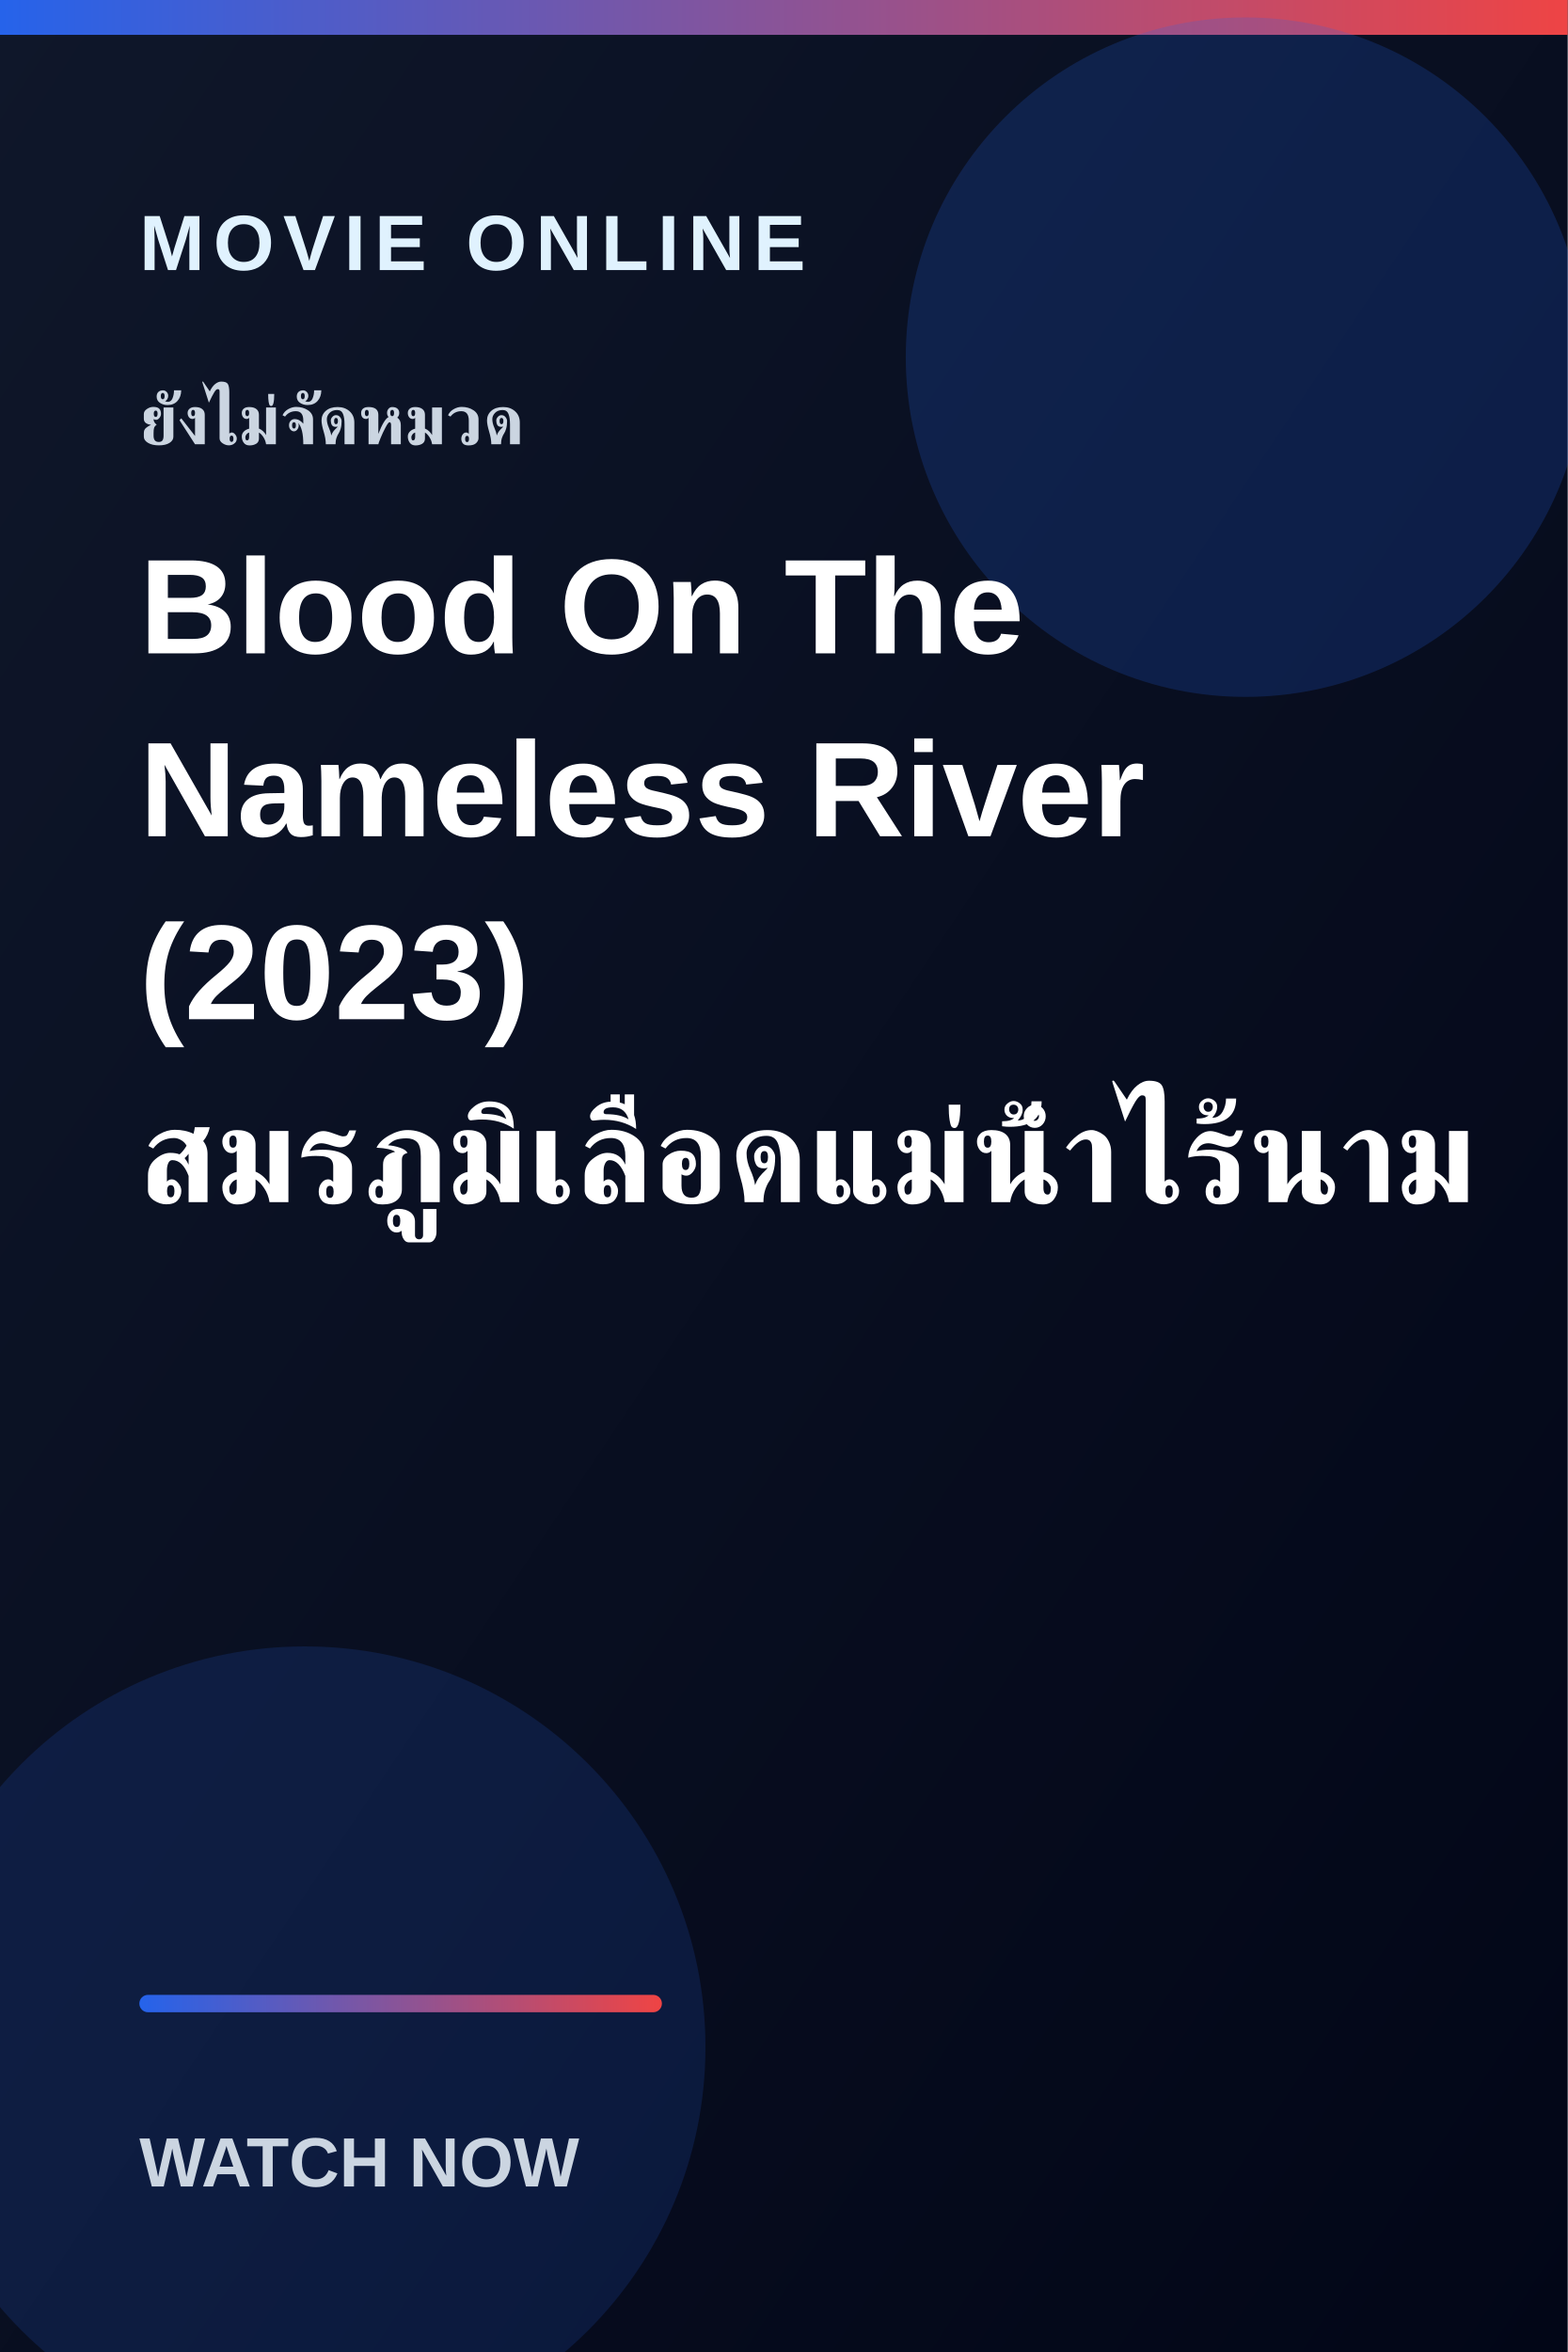
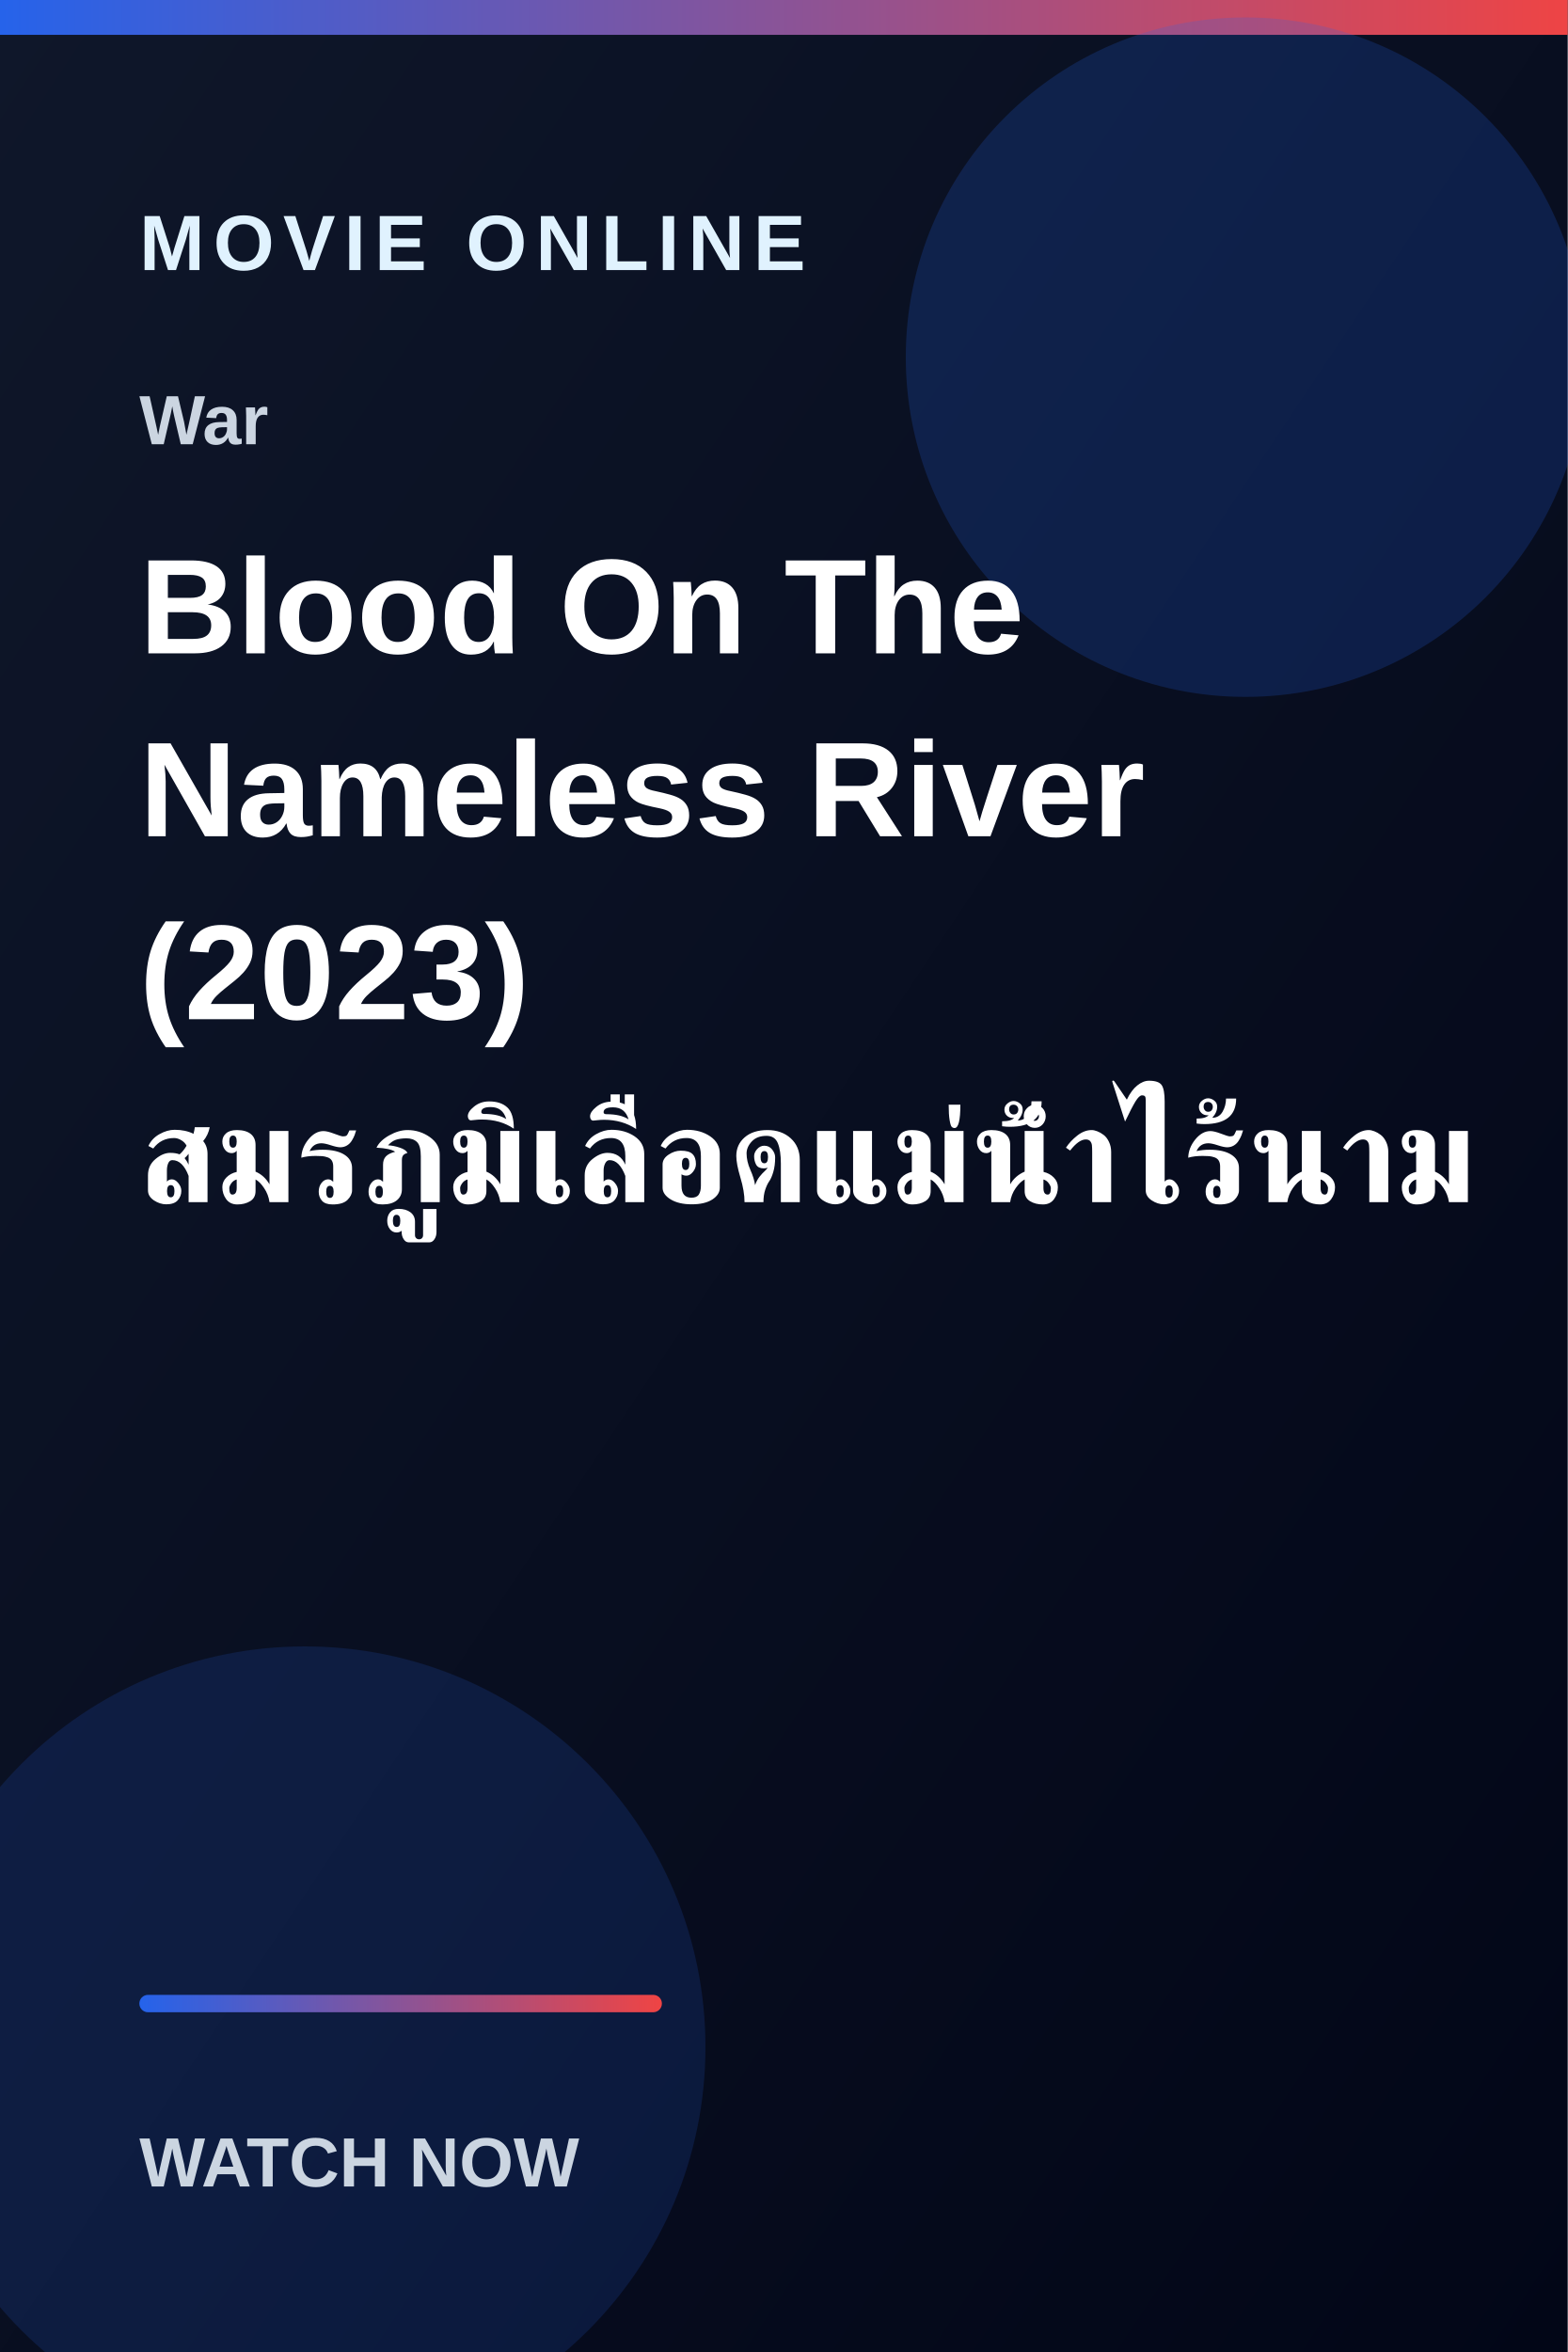
<svg xmlns="http://www.w3.org/2000/svg" width="360" height="540" viewBox="0 0 360 540" role="img" aria-label="Blood On The Nameless River (2023) สมรภูมิเลือดแม่น้ําไร้นาม">
  <defs>
    <linearGradient id="bg" x1="0" y1="0" x2="1" y2="1">
      <stop offset="0" stop-color="#0f172a" />
      <stop offset="1" stop-color="#020617" />
    </linearGradient>
    <linearGradient id="accent" x1="0" y1="0" x2="1" y2="0">
      <stop offset="0" stop-color="#2563eb" />
      <stop offset="1" stop-color="#ef4444" />
    </linearGradient>
    <style>
      .brand { fill: #e0f2fe; font: 700 18px Arial, sans-serif; letter-spacing: 2px; }
      .title { fill: #fff; font: 800 31px Arial, sans-serif; }
      .meta { fill: #cbd5e1; font: 600 16px Arial, sans-serif; }
    </style>
  </defs>
  <rect width="360" height="540" fill="url(#bg)" />
  <rect x="0" y="0" width="360" height="8" fill="url(#accent)" />
  <circle cx="286" cy="82" r="78" fill="#2563eb" opacity="0.2" />
  <circle cx="70" cy="470" r="92" fill="#2563eb" opacity="0.16" />
  <text x="32" y="62" class="brand">MOVIE ONLINE</text>
-   <text x="32" y="102" class="meta">ยังไม่จัดหมวด</text>
+   <text x="32" y="102" class="meta">War</text>
  <text x="32" y="150" class="title">Blood On The</text>
  <text x="32" y="192" class="title">Nameless River</text>
  <text x="32" y="234" class="title">(2023)</text>
  <text x="32" y="276" class="title">สมรภูมิเลือดแม่น้ําไร้นาม</text>
  <rect x="32" y="458" width="120" height="4" rx="2" fill="url(#accent)" />
  <text x="32" y="502" class="meta">WATCH NOW</text>
</svg>
